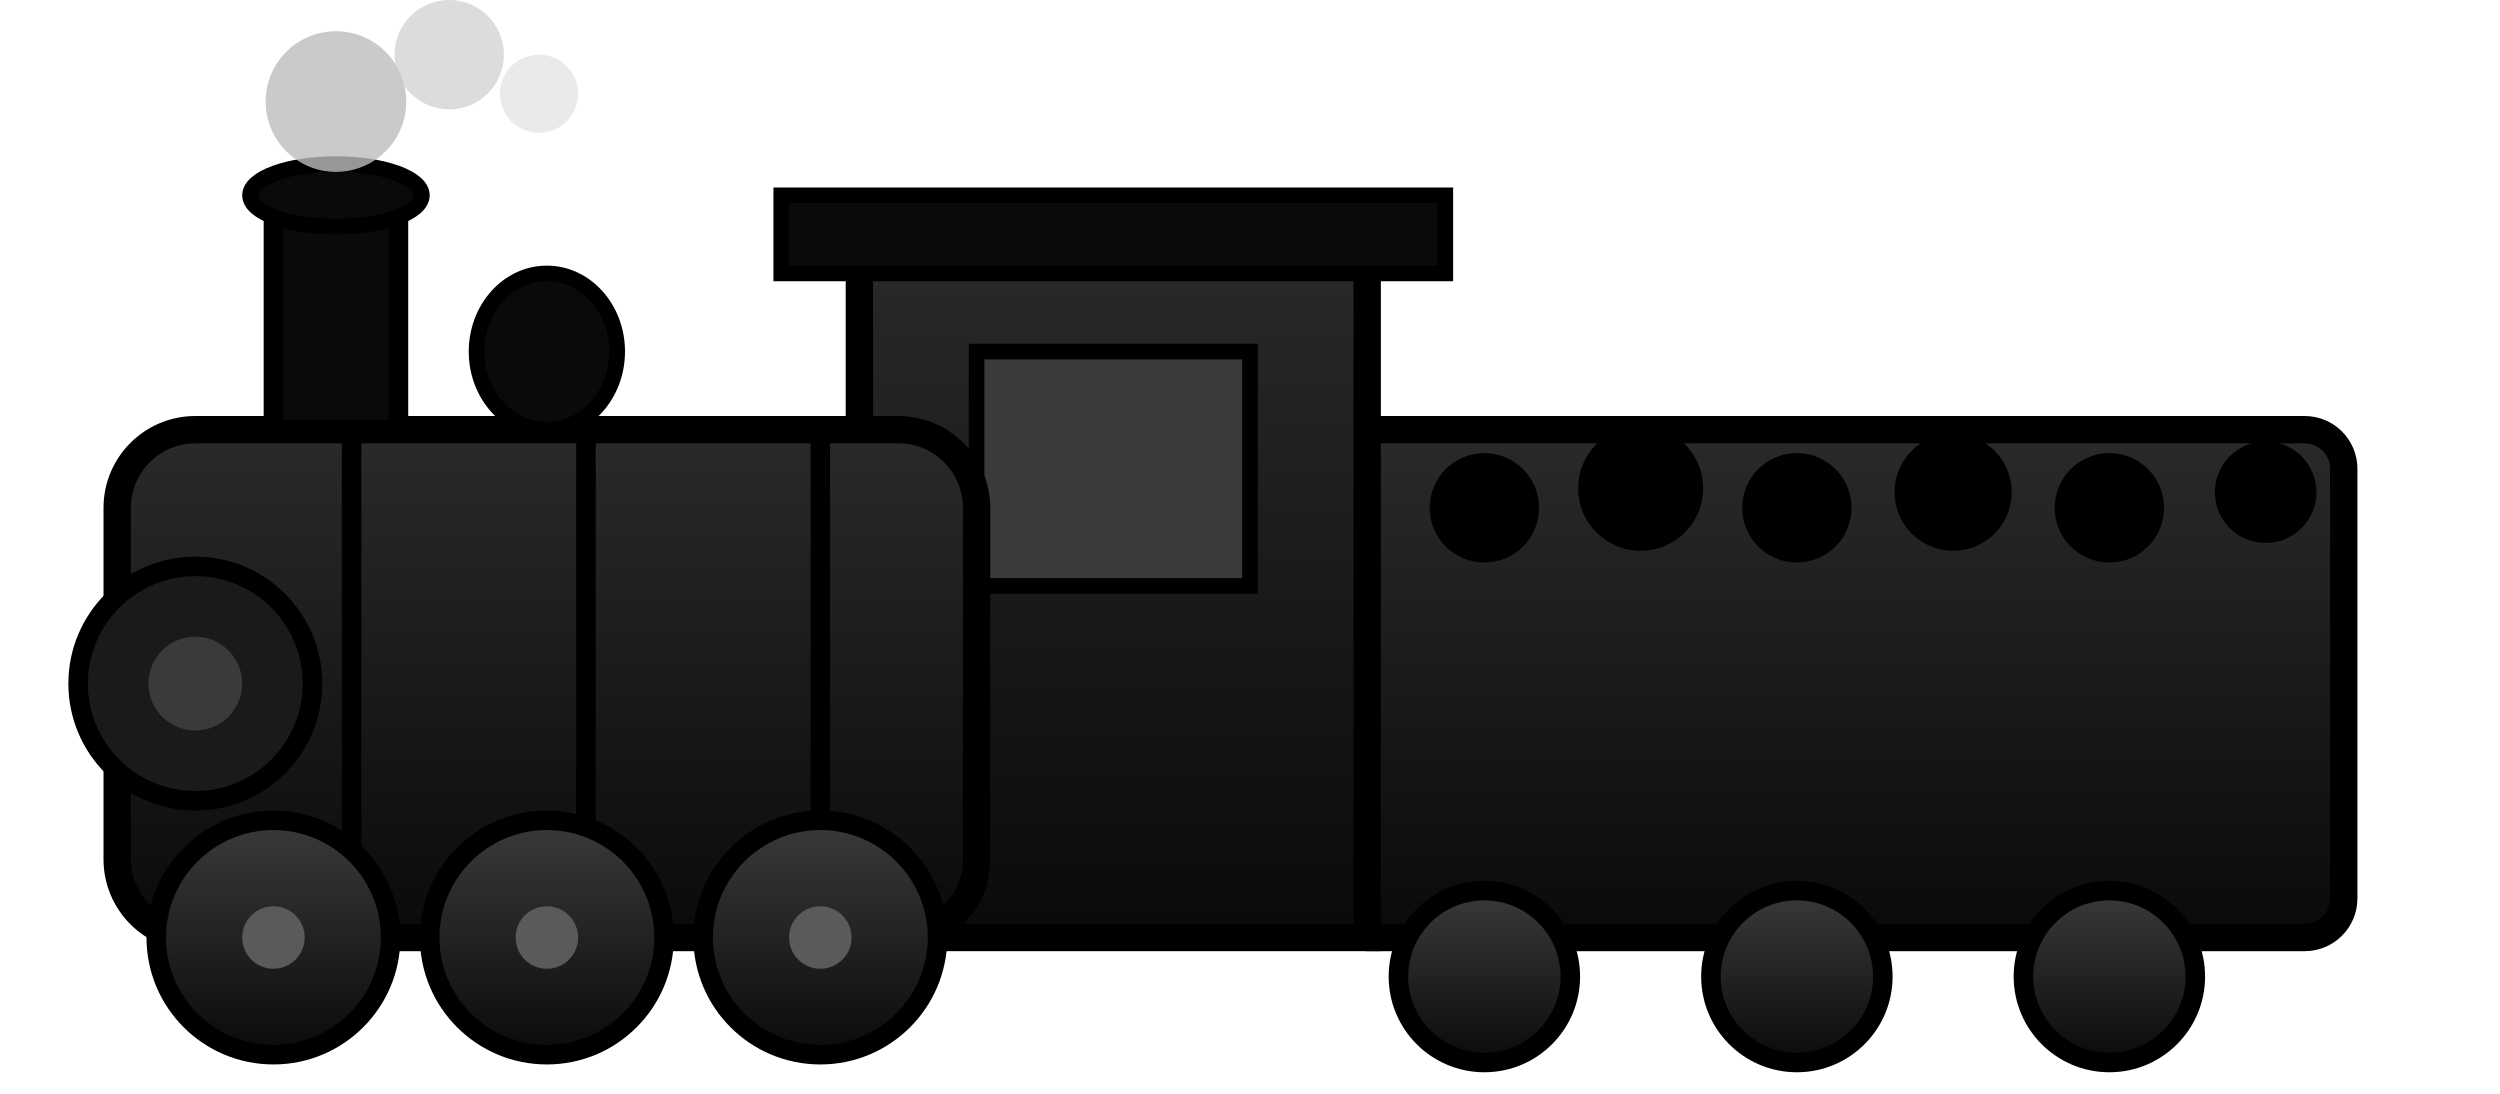
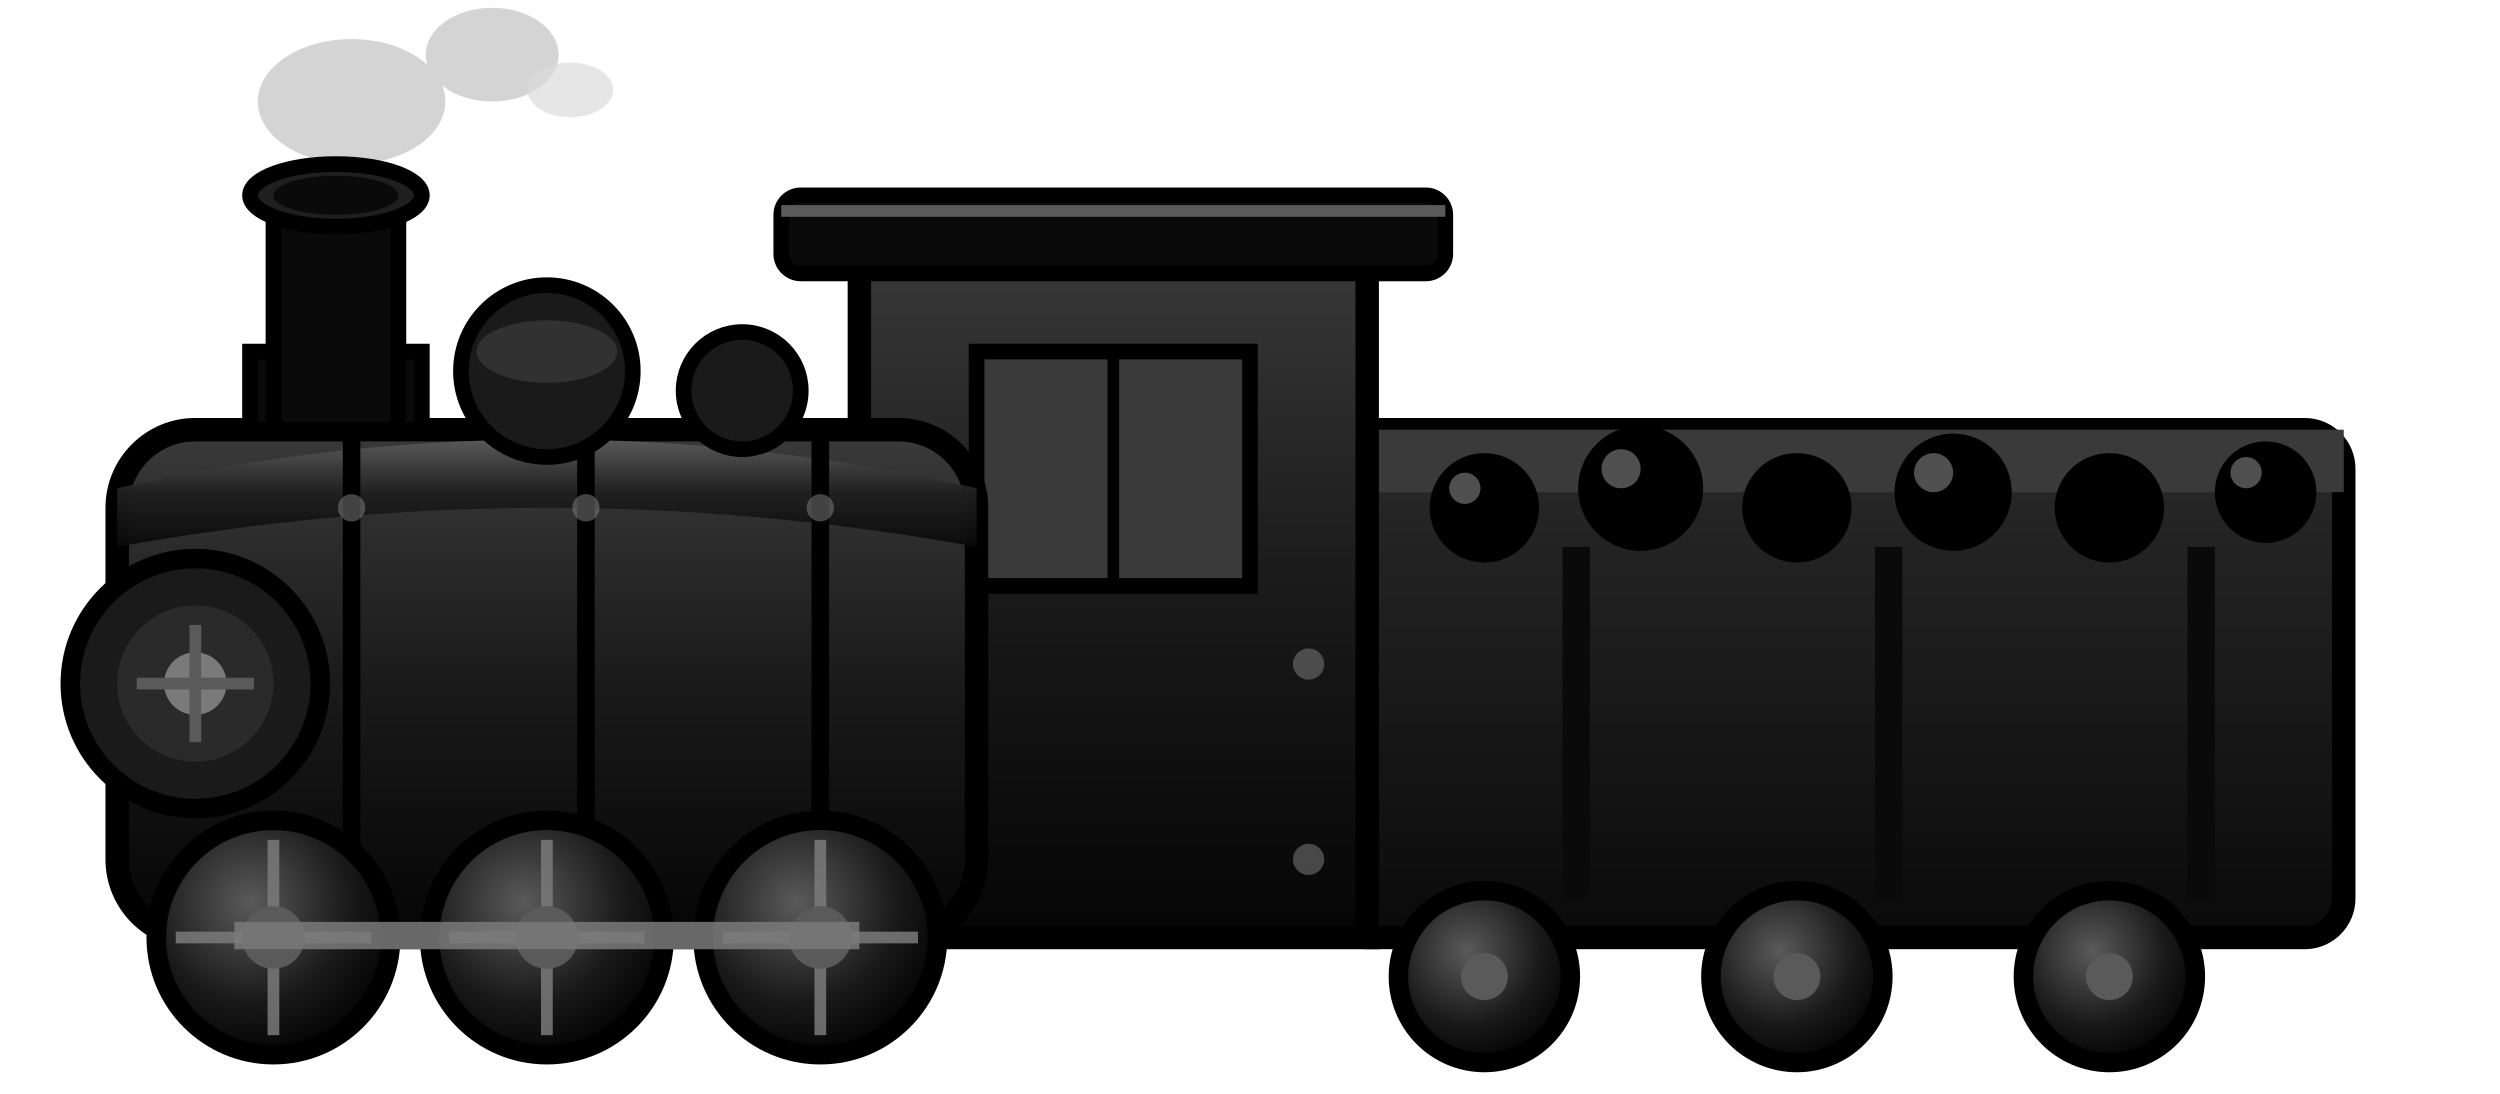
<svg xmlns="http://www.w3.org/2000/svg" viewBox="0 0 64 28">
  <defs>
-     <linearGradient id="rail-body" x1="0" y1="0" x2="0" y2="1">
+     <linearGradient id="loco-body" x1="0" y1="0" x2="0" y2="1">
+       <stop offset="0" stop-color="#3a3a3a" />
+       <stop offset="0.5" stop-color="#1a1a1a" />
+       <stop offset="1" stop-color="#050505" />
+     </linearGradient>
+     <linearGradient id="loco-boiler-top" x1="0" y1="0" x2="0" y2="1">
+       <stop offset="0" stop-color="#5a5a5a" />
+       <stop offset="0.5" stop-color="#1f1f1f" />
+       <stop offset="1" stop-color="#0a0a0a" />
+     </linearGradient>
+     <radialGradient id="loco-wheel" cx="0.4" cy="0.35" r="0.7">
+       <stop offset="0" stop-color="#5a5a5a" />
+       <stop offset="0.6" stop-color="#1a1a1a" />
+       <stop offset="1" stop-color="#000" />
+     </radialGradient>
+     <linearGradient id="loco-tender" x1="0" y1="0" x2="0" y2="1">
      <stop offset="0" stop-color="#2a2a2a" />
      <stop offset="1" stop-color="#0a0a0a" />
    </linearGradient>
-     <linearGradient id="rail-wheel" x1="0" y1="0" x2="0" y2="1">
-       <stop offset="0" stop-color="#3a3a3a" />
-       <stop offset="1" stop-color="#0a0a0a" />
-     </linearGradient>
  </defs>
-   <rect x="34" y="11" width="26" height="13" rx="1" fill="url(#rail-body)" stroke="#000" stroke-width="0.7" />
-   <circle cx="38" cy="13" r="1.4" fill="#000" />
-   <circle cx="42" cy="12.5" r="1.6" fill="#000" />
-   <circle cx="46" cy="13" r="1.4" fill="#000" />
-   <circle cx="50" cy="12.6" r="1.5" fill="#000" />
-   <circle cx="54" cy="13" r="1.4" fill="#000" />
-   <circle cx="58" cy="12.6" r="1.3" fill="#000" />
-   <rect x="22" y="6" width="13" height="18" fill="url(#rail-body)" stroke="#000" stroke-width="0.7" />
+   <g fill="#cdcdcd" opacity="0.85">
+     <ellipse cx="9" cy="2.6" rx="2.4" ry="1.6" />
+     <ellipse cx="12.6" cy="1.4" rx="1.7" ry="1.2" />
+   </g>
+   <ellipse cx="14.6" cy="2.3" rx="1.1" ry="0.7" fill="#dcdcdc" opacity="0.7" />
+   <rect x="34" y="11" width="26" height="13" rx="1" fill="url(#loco-tender)" stroke="#000" stroke-width="0.6" />
+   <rect x="34" y="11" width="26" height="1.6" fill="#3a3a3a" />
+   <g fill="#000">
+     <circle cx="38" cy="13" r="1.4" />
+     <circle cx="42" cy="12.5" r="1.6" />
+     <circle cx="46" cy="13" r="1.4" />
+     <circle cx="50" cy="12.6" r="1.5" />
+     <circle cx="54" cy="13" r="1.4" />
+     <circle cx="58" cy="12.6" r="1.3" />
+   </g>
+   <g fill="#7a7a7a" opacity="0.65">
+     <circle cx="37.5" cy="12.5" r="0.4" />
+     <circle cx="41.5" cy="12" r="0.5" />
+     <circle cx="49.5" cy="12.1" r="0.5" />
+     <circle cx="57.5" cy="12.1" r="0.4" />
+   </g>
+   <g fill="#0a0a0a">
+     <rect x="40" y="14" width="0.7" height="9" />
+     <rect x="48" y="14" width="0.7" height="9" />
+     <rect x="56" y="14" width="0.7" height="9" />
+   </g>
+   <rect x="22" y="6" width="13" height="18" fill="url(#loco-body)" stroke="#000" stroke-width="0.6" />
+   <rect x="20" y="5" width="17" height="2" rx="0.5" fill="#0a0a0a" stroke="#000" stroke-width="0.4" />
+   <line x1="20" y1="5.4" x2="37" y2="5.4" stroke="#5a5a5a" stroke-width="0.3" />
  <rect x="25" y="9" width="7" height="6" fill="#3a3a3a" stroke="#000" stroke-width="0.4" />
-   <rect x="20" y="5" width="17" height="2" fill="#0a0a0a" stroke="#000" stroke-width="0.4" />
-   <rect x="3" y="11" width="22" height="13" rx="2" fill="url(#rail-body)" stroke="#000" stroke-width="0.7" />
-   <line x1="9" y1="11" x2="9" y2="24" stroke="#000" stroke-width="0.5" />
-   <line x1="15" y1="11" x2="15" y2="24" stroke="#000" stroke-width="0.5" />
-   <line x1="21" y1="11" x2="21" y2="24" stroke="#000" stroke-width="0.5" />
-   <circle cx="5" cy="17.5" r="3" fill="#1a1a1a" stroke="#000" stroke-width="0.5" />
-   <circle cx="5" cy="17.5" r="1.2" fill="#3a3a3a" />
-   <rect x="7" y="5" width="3.2" height="6" fill="#0a0a0a" stroke="#000" stroke-width="0.5" />
-   <ellipse cx="8.6" cy="5" rx="2.2" ry="0.8" fill="#0a0a0a" stroke="#000" stroke-width="0.4" />
-   <ellipse cx="14" cy="9" rx="1.8" ry="2" fill="#0a0a0a" stroke="#000" stroke-width="0.4" />
-   <circle cx="8.6" cy="2.6" r="1.8" fill="#bdbdbd" opacity="0.8" />
-   <circle cx="11.5" cy="1.4" r="1.4" fill="#cdcdcd" opacity="0.7" />
-   <circle cx="13.8" cy="2.4" r="1" fill="#dcdcdc" opacity="0.6" />
-   <circle cx="7" cy="24" r="3" fill="url(#rail-wheel)" stroke="#000" stroke-width="0.5" />
-   <circle cx="14" cy="24" r="3" fill="url(#rail-wheel)" stroke="#000" stroke-width="0.5" />
-   <circle cx="21" cy="24" r="3" fill="url(#rail-wheel)" stroke="#000" stroke-width="0.5" />
-   <circle cx="38" cy="25" r="2.2" fill="url(#rail-wheel)" stroke="#000" stroke-width="0.5" />
-   <circle cx="46" cy="25" r="2.2" fill="url(#rail-wheel)" stroke="#000" stroke-width="0.5" />
-   <circle cx="54" cy="25" r="2.2" fill="url(#rail-wheel)" stroke="#000" stroke-width="0.5" />
+   <line x1="28.5" y1="9" x2="28.5" y2="15" stroke="#000" stroke-width="0.3" />
+   <g fill="#7a7a7a" opacity="0.55">
+     <circle cx="23.5" cy="17" r="0.4" />
+     <circle cx="33.5" cy="17" r="0.4" />
+     <circle cx="23.5" cy="22" r="0.4" />
+     <circle cx="33.5" cy="22" r="0.4" />
+   </g>
+   <rect x="3" y="11" width="22" height="13" rx="2" fill="url(#loco-body)" stroke="#000" stroke-width="0.6" />
+   <path d="M 3 12.5 Q 14 10 25 12.5 L 25 14 Q 14 12 3 14 Z" fill="url(#loco-boiler-top)" opacity="0.95" />
+   <line x1="9" y1="11" x2="9" y2="24" stroke="#000" stroke-width="0.45" />
+   <line x1="15" y1="11" x2="15" y2="24" stroke="#000" stroke-width="0.45" />
+   <line x1="21" y1="11" x2="21" y2="24" stroke="#000" stroke-width="0.45" />
+   <g fill="#7a7a7a" opacity="0.55">
+     <circle cx="9" cy="13" r="0.35" />
+     <circle cx="9" cy="22" r="0.35" />
+     <circle cx="15" cy="13" r="0.35" />
+     <circle cx="15" cy="22" r="0.35" />
+     <circle cx="21" cy="13" r="0.35" />
+     <circle cx="21" cy="22" r="0.35" />
+   </g>
+   <circle cx="5" cy="17.5" r="3.2" fill="#1a1a1a" stroke="#000" stroke-width="0.5" />
+   <circle cx="5" cy="17.5" r="2" fill="#2a2a2a" />
+   <circle cx="5" cy="17.5" r="0.8" fill="#7a7a7a" />
+   <line x1="3.5" y1="17.5" x2="6.5" y2="17.5" stroke="#5a5a5a" stroke-width="0.3" />
+   <line x1="5" y1="16" x2="5" y2="19" stroke="#5a5a5a" stroke-width="0.3" />
+   <rect x="6.4" y="9" width="4.4" height="2" fill="#0a0a0a" stroke="#000" stroke-width="0.4" />
+   <rect x="7" y="5" width="3.2" height="6" fill="#0a0a0a" stroke="#000" stroke-width="0.4" />
+   <ellipse cx="8.6" cy="5" rx="2.2" ry="0.8" fill="#1f1f1f" stroke="#000" stroke-width="0.4" />
+   <ellipse cx="8.6" cy="5" rx="1.6" ry="0.5" fill="#0a0a0a" />
+   <ellipse cx="14" cy="9.5" rx="2.2" ry="2.2" fill="#1a1a1a" stroke="#000" stroke-width="0.4" />
+   <ellipse cx="14" cy="9" rx="1.8" ry="0.8" fill="#3a3a3a" opacity="0.7" />
+   <ellipse cx="19" cy="10" rx="1.5" ry="1.5" fill="#1a1a1a" stroke="#000" stroke-width="0.4" />
+   <circle cx="7" cy="24" r="3" fill="url(#loco-wheel)" stroke="#000" stroke-width="0.5" />
+   <circle cx="14" cy="24" r="3" fill="url(#loco-wheel)" stroke="#000" stroke-width="0.5" />
+   <circle cx="21" cy="24" r="3" fill="url(#loco-wheel)" stroke="#000" stroke-width="0.5" />
+   <g stroke="#7a7a7a" stroke-width="0.3" opacity="0.85">
+     <line x1="7" y1="21.5" x2="7" y2="26.5" />
+     <line x1="4.5" y1="24" x2="9.5" y2="24" />
+     <line x1="14" y1="21.5" x2="14" y2="26.5" />
+     <line x1="11.5" y1="24" x2="16.5" y2="24" />
+     <line x1="21" y1="21.5" x2="21" y2="26.5" />
+     <line x1="18.5" y1="24" x2="23.5" y2="24" />
+   </g>
  <circle cx="7" cy="24" r="0.8" fill="#5a5a5a" />
  <circle cx="14" cy="24" r="0.8" fill="#5a5a5a" />
  <circle cx="21" cy="24" r="0.8" fill="#5a5a5a" />
+   <rect x="6" y="23.6" width="16" height="0.7" fill="#7a7a7a" opacity="0.85" />
+   <circle cx="38" cy="25" r="2.2" fill="url(#loco-wheel)" stroke="#000" stroke-width="0.5" />
+   <circle cx="46" cy="25" r="2.2" fill="url(#loco-wheel)" stroke="#000" stroke-width="0.5" />
+   <circle cx="54" cy="25" r="2.2" fill="url(#loco-wheel)" stroke="#000" stroke-width="0.5" />
+   <circle cx="38" cy="25" r="0.6" fill="#5a5a5a" />
+   <circle cx="46" cy="25" r="0.6" fill="#5a5a5a" />
+   <circle cx="54" cy="25" r="0.6" fill="#5a5a5a" />
</svg>
